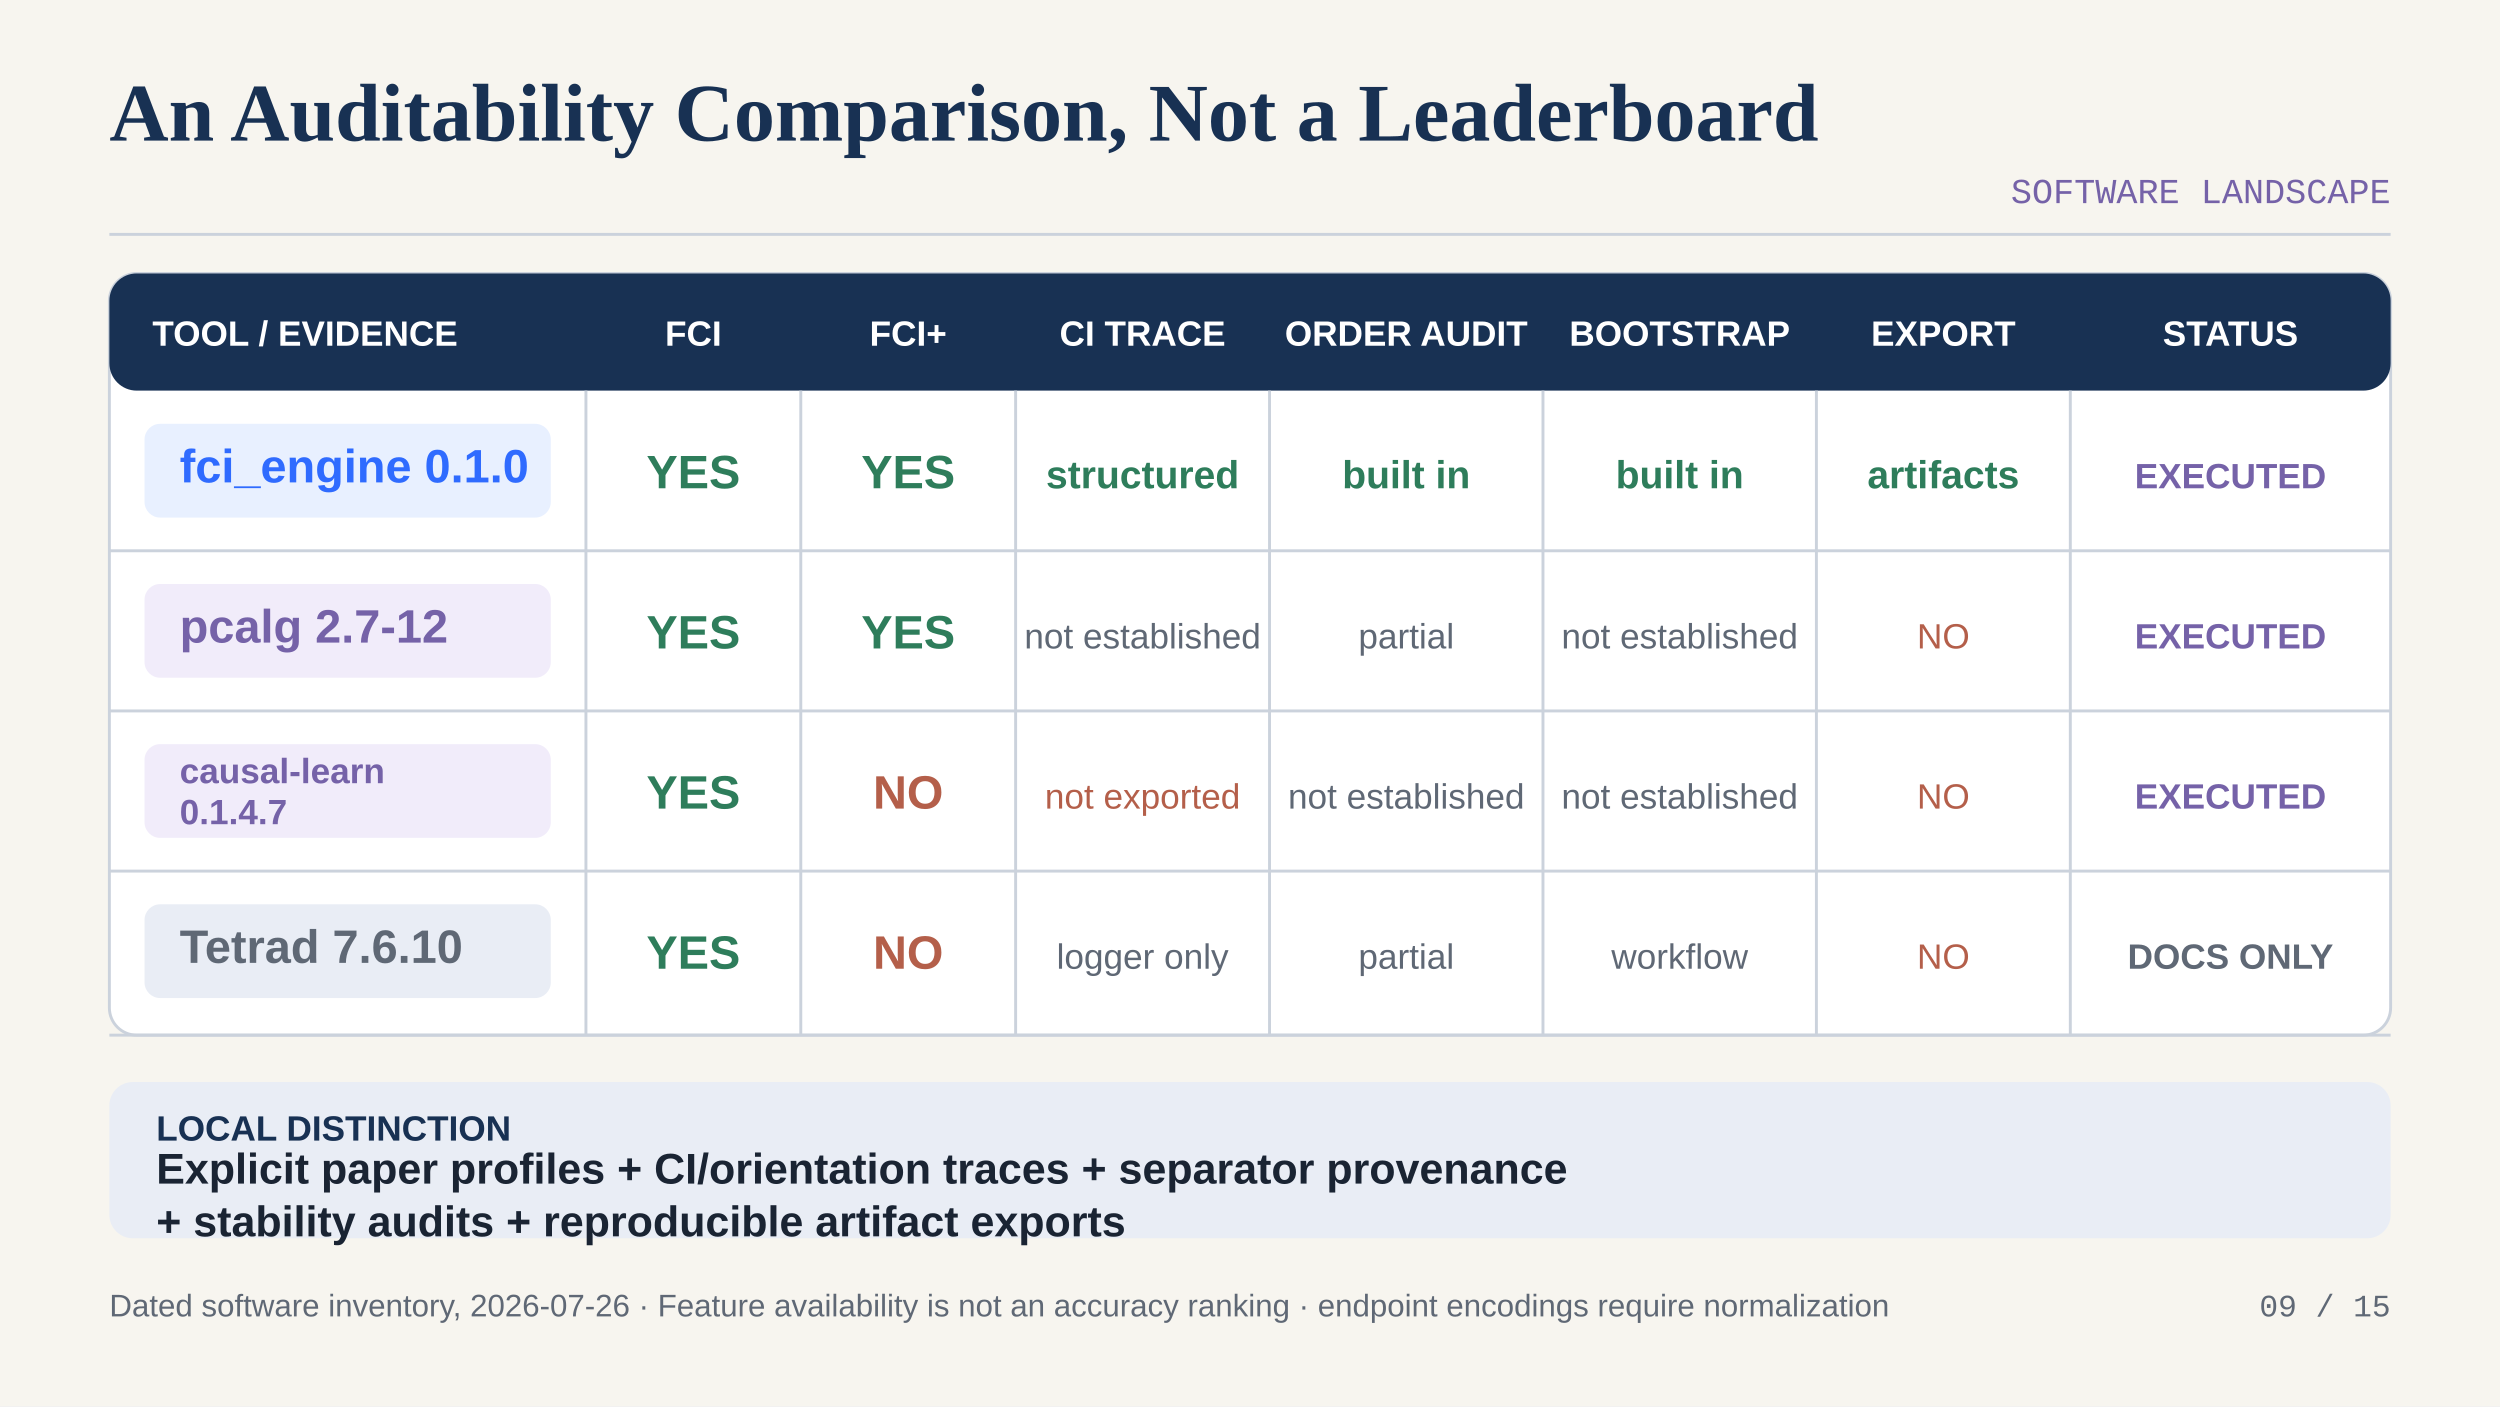
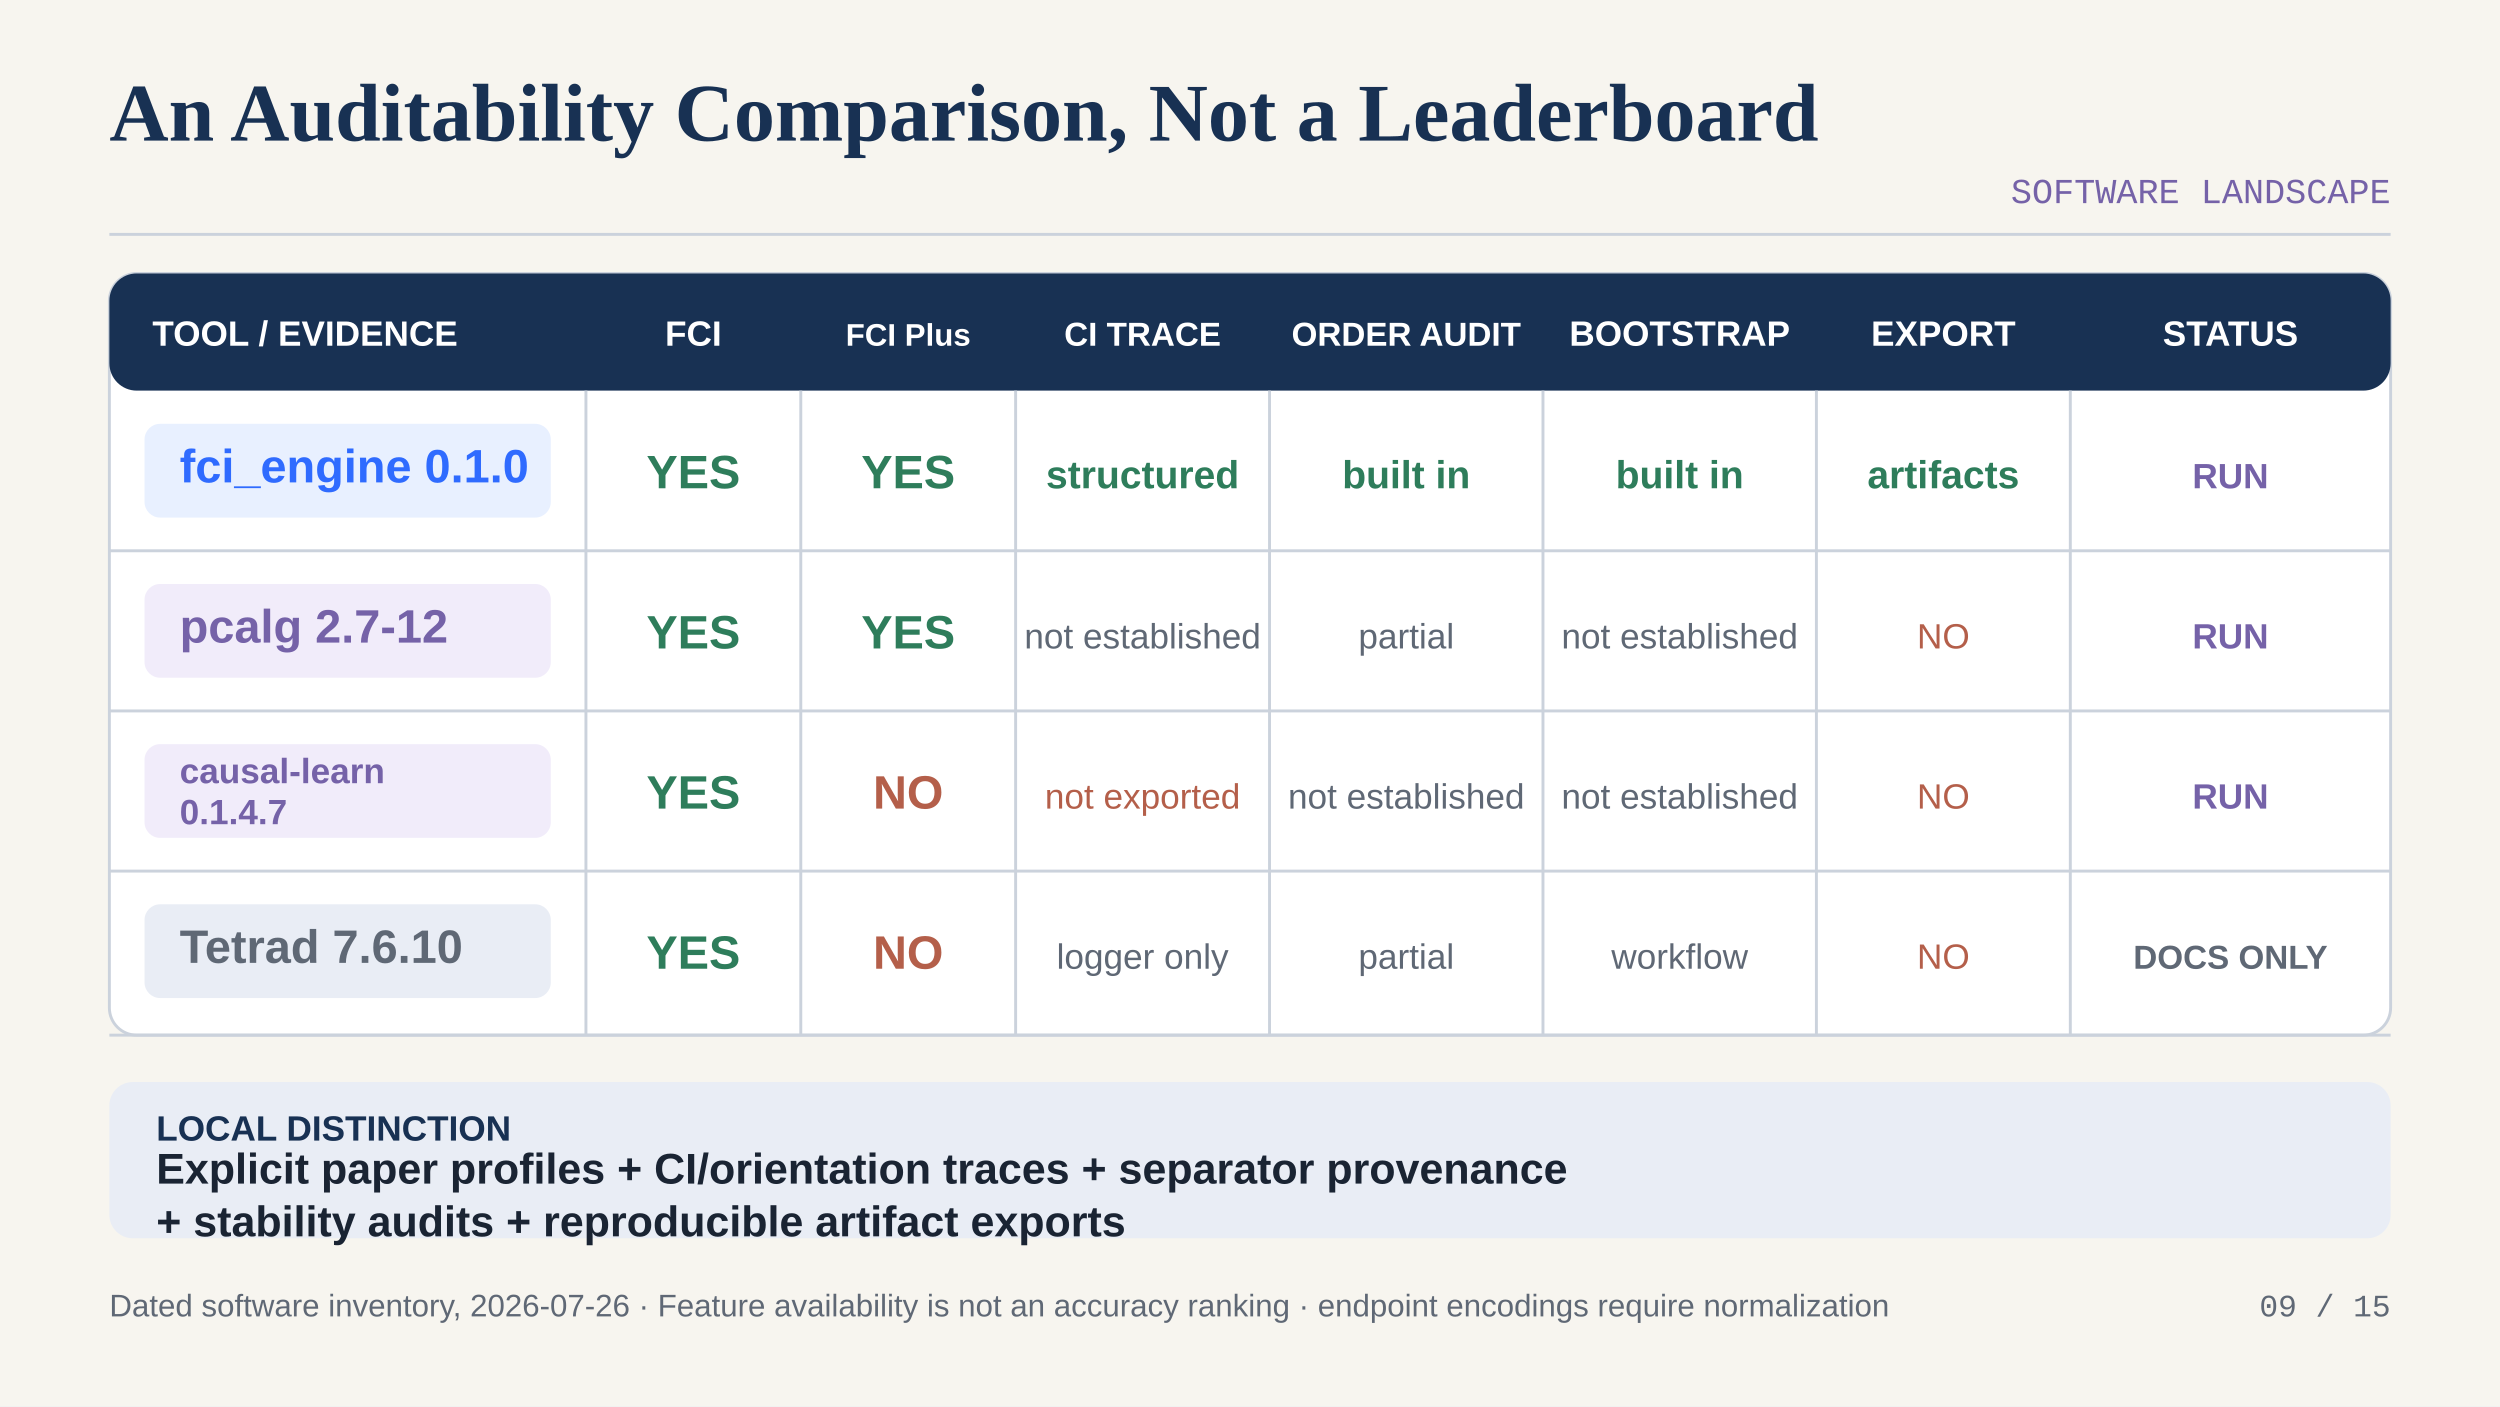
<svg xmlns="http://www.w3.org/2000/svg" viewBox="0 0 1280 720" width="1280" height="720" data-pptx-page-role="content">
  <rect id="page-background-09" data-pptx-role="background" x="0" y="0" width="1280" height="720" fill="#F7F5EF" />
  <g id="header-09" data-pptx-bounds="56 34 1168 88">
    <text x="56" y="72" font-family="Georgia, Times New Roman, serif" font-size="42" font-weight="700" fill="#183153">An Auditability Comparison, Not a Leaderboard</text>
    <text x="1224" y="104" text-anchor="end" font-family="Consolas, Courier New, monospace" font-size="18" fill="#7562A8">SOFTWARE LANDSCAPE</text>
    <line x1="56" y1="120" x2="1224" y2="120" stroke="#CBD2DC" stroke-width="1.5" />
  </g>
  <g id="feature-matrix-09" data-pptx-bounds="56 140 1168 390">
    <rect x="56" y="140" width="1168" height="390" rx="14" fill="#FFFFFF" stroke="#CBD2DC" stroke-width="1.5" />
    <rect x="56" y="140" width="1168" height="60" rx="14" fill="#183153" />
    <line x1="300" y1="200" x2="300" y2="530" stroke="#CBD2DC" stroke-width="1.5" />
    <line x1="410" y1="200" x2="410" y2="530" stroke="#CBD2DC" stroke-width="1.5" />
    <line x1="520" y1="200" x2="520" y2="530" stroke="#CBD2DC" stroke-width="1.5" />
    <line x1="650" y1="200" x2="650" y2="530" stroke="#CBD2DC" stroke-width="1.5" />
    <line x1="790" y1="200" x2="790" y2="530" stroke="#CBD2DC" stroke-width="1.5" />
    <line x1="930" y1="200" x2="930" y2="530" stroke="#CBD2DC" stroke-width="1.5" />
    <line x1="1060" y1="200" x2="1060" y2="530" stroke="#CBD2DC" stroke-width="1.5" />
    <line x1="56" y1="282" x2="1224" y2="282" stroke="#CBD2DC" stroke-width="1.5" />
    <line x1="56" y1="364" x2="1224" y2="364" stroke="#CBD2DC" stroke-width="1.5" />
    <line x1="56" y1="446" x2="1224" y2="446" stroke="#CBD2DC" stroke-width="1.5" />
    <g id="chartArea">
      <line x1="56" y1="530" x2="1224" y2="530" stroke="#CBD2DC" stroke-width="1.5" />
      <rect x="74" y="217" width="208" height="48" rx="8" fill="#E8F0FF" />
      <rect x="74" y="299" width="208" height="48" rx="8" fill="#F1ECFA" />
      <rect x="74" y="381" width="208" height="48" rx="8" fill="#F1ECFA" />
      <rect x="74" y="463" width="208" height="48" rx="8" fill="#E9EDF5" />
    </g>
    <text x="78" y="177" font-family="Arial, Helvetica, sans-serif" font-size="18" font-weight="700" fill="#FFFFFF">TOOL / EVIDENCE</text>
    <text x="355" y="177" text-anchor="middle" font-family="Arial, Helvetica, sans-serif" font-size="18" font-weight="700" fill="#FFFFFF">FCI</text>
-     <text x="465" y="177" text-anchor="middle" font-family="Arial, Helvetica, sans-serif" font-size="18" font-weight="700" fill="#FFFFFF">FCI+</text>
-     <text x="585" y="177" text-anchor="middle" font-family="Arial, Helvetica, sans-serif" font-size="18" font-weight="700" fill="#FFFFFF">CI TRACE</text>
-     <text x="720" y="177" text-anchor="middle" font-family="Arial, Helvetica, sans-serif" font-size="18" font-weight="700" fill="#FFFFFF">ORDER AUDIT</text>
+     <text x="465" y="177" data-pptx-frame="418 153 94 30" text-anchor="middle" font-family="Arial, Helvetica, sans-serif" font-size="16" font-weight="700" fill="#FFFFFF">FCI Plus</text>
+     <text x="585" y="177" data-pptx-frame="528 153 114 30" text-anchor="middle" font-family="Arial, Helvetica, sans-serif" font-size="17" font-weight="700" fill="#FFFFFF">CI TRACE</text>
+     <text x="720" y="177" data-pptx-frame="658 153 124 30" text-anchor="middle" font-family="Arial, Helvetica, sans-serif" font-size="17" font-weight="700" fill="#FFFFFF">ORDER AUDIT</text>
    <text x="860" y="177" text-anchor="middle" font-family="Arial, Helvetica, sans-serif" font-size="18" font-weight="700" fill="#FFFFFF">BOOTSTRAP</text>
    <text x="995" y="177" text-anchor="middle" font-family="Arial, Helvetica, sans-serif" font-size="18" font-weight="700" fill="#FFFFFF">EXPORT</text>
    <text x="1142" y="177" text-anchor="middle" font-family="Arial, Helvetica, sans-serif" font-size="18" font-weight="700" fill="#FFFFFF">STATUS</text>
    <text x="92" y="247" font-family="Arial, Helvetica, sans-serif" font-size="24" font-weight="700" fill="#2F6BFF">fci_engine 0.1.0</text>
    <text x="92" y="329" font-family="Arial, Helvetica, sans-serif" font-size="24" font-weight="700" fill="#7562A8">pcalg 2.7-12</text>
    <text x="92" y="401" font-family="Arial, Helvetica, sans-serif" font-size="18" font-weight="700" fill="#7562A8">causal-learn<tspan x="92" dy="21">0.1.4.7</tspan>
    </text>
    <text x="92" y="493" font-family="Arial, Helvetica, sans-serif" font-size="24" font-weight="700" fill="#5F6875">Tetrad 7.6.10</text>
    <text x="355" y="250" text-anchor="middle" font-family="Arial, Helvetica, sans-serif" font-size="24" font-weight="700" fill="#2E7D5B">YES</text>
    <text x="465" y="250" text-anchor="middle" font-family="Arial, Helvetica, sans-serif" font-size="24" font-weight="700" fill="#2E7D5B">YES</text>
    <text x="585" y="250" text-anchor="middle" font-family="Arial, Helvetica, sans-serif" font-size="20" font-weight="700" fill="#2E7D5B">structured</text>
    <text x="720" y="250" text-anchor="middle" font-family="Arial, Helvetica, sans-serif" font-size="20" font-weight="700" fill="#2E7D5B">built in</text>
    <text x="860" y="250" text-anchor="middle" font-family="Arial, Helvetica, sans-serif" font-size="20" font-weight="700" fill="#2E7D5B">built in</text>
    <text x="995" y="250" text-anchor="middle" font-family="Arial, Helvetica, sans-serif" font-size="20" font-weight="700" fill="#2E7D5B">artifacts</text>
-     <text x="1142" y="250" text-anchor="middle" font-family="Arial, Helvetica, sans-serif" font-size="18" font-weight="700" fill="#7562A8">EXECUTED</text>
+     <text x="1142" y="250" data-pptx-frame="1070 228 144 30" text-anchor="middle" font-family="Arial, Helvetica, sans-serif" font-size="18" font-weight="700" fill="#7562A8">RUN</text>
    <text x="355" y="332" text-anchor="middle" font-family="Arial, Helvetica, sans-serif" font-size="24" font-weight="700" fill="#2E7D5B">YES</text>
    <text x="465" y="332" text-anchor="middle" font-family="Arial, Helvetica, sans-serif" font-size="24" font-weight="700" fill="#2E7D5B">YES</text>
    <text x="585" y="332" text-anchor="middle" font-family="Arial, Helvetica, sans-serif" font-size="18" fill="#5F6875">not established</text>
    <text x="720" y="332" text-anchor="middle" font-family="Arial, Helvetica, sans-serif" font-size="18" fill="#5F6875">partial</text>
    <text x="860" y="332" text-anchor="middle" font-family="Arial, Helvetica, sans-serif" font-size="18" fill="#5F6875">not established</text>
    <text x="995" y="332" text-anchor="middle" font-family="Arial, Helvetica, sans-serif" font-size="18" fill="#B45F4A">NO</text>
-     <text x="1142" y="332" text-anchor="middle" font-family="Arial, Helvetica, sans-serif" font-size="18" font-weight="700" fill="#7562A8">EXECUTED</text>
+     <text x="1142" y="332" data-pptx-frame="1070 310 144 30" text-anchor="middle" font-family="Arial, Helvetica, sans-serif" font-size="18" font-weight="700" fill="#7562A8">RUN</text>
    <text x="355" y="414" text-anchor="middle" font-family="Arial, Helvetica, sans-serif" font-size="24" font-weight="700" fill="#2E7D5B">YES</text>
    <text x="465" y="414" text-anchor="middle" font-family="Arial, Helvetica, sans-serif" font-size="24" font-weight="700" fill="#B45F4A">NO</text>
    <text x="585" y="414" text-anchor="middle" font-family="Arial, Helvetica, sans-serif" font-size="18" fill="#B45F4A">not exported</text>
    <text x="720" y="414" text-anchor="middle" font-family="Arial, Helvetica, sans-serif" font-size="18" fill="#5F6875">not established</text>
    <text x="860" y="414" text-anchor="middle" font-family="Arial, Helvetica, sans-serif" font-size="18" fill="#5F6875">not established</text>
    <text x="995" y="414" text-anchor="middle" font-family="Arial, Helvetica, sans-serif" font-size="18" fill="#B45F4A">NO</text>
-     <text x="1142" y="414" text-anchor="middle" font-family="Arial, Helvetica, sans-serif" font-size="18" font-weight="700" fill="#7562A8">EXECUTED</text>
+     <text x="1142" y="414" data-pptx-frame="1070 392 144 30" text-anchor="middle" font-family="Arial, Helvetica, sans-serif" font-size="18" font-weight="700" fill="#7562A8">RUN</text>
    <text x="355" y="496" text-anchor="middle" font-family="Arial, Helvetica, sans-serif" font-size="24" font-weight="700" fill="#2E7D5B">YES</text>
    <text x="465" y="496" text-anchor="middle" font-family="Arial, Helvetica, sans-serif" font-size="24" font-weight="700" fill="#B45F4A">NO</text>
    <text x="585" y="496" text-anchor="middle" font-family="Arial, Helvetica, sans-serif" font-size="18" fill="#5F6875">logger only</text>
    <text x="720" y="496" text-anchor="middle" font-family="Arial, Helvetica, sans-serif" font-size="18" fill="#5F6875">partial</text>
    <text x="860" y="496" text-anchor="middle" font-family="Arial, Helvetica, sans-serif" font-size="18" fill="#5F6875">workflow</text>
    <text x="995" y="496" text-anchor="middle" font-family="Arial, Helvetica, sans-serif" font-size="18" fill="#B45F4A">NO</text>
-     <text x="1142" y="496" text-anchor="middle" font-family="Arial, Helvetica, sans-serif" font-size="18" font-weight="700" fill="#5F6875">DOCS ONLY</text>
+     <text x="1142" y="496" data-pptx-frame="1070 474 144 30" text-anchor="middle" font-family="Arial, Helvetica, sans-serif" font-size="17" font-weight="700" fill="#5F6875">DOCS ONLY</text>
  </g>
  <g id="distinction-09" data-pptx-bounds="56 554 1168 80">
    <rect x="56" y="554" width="1168" height="80" rx="12" fill="#E9EDF5" />
    <text x="80" y="584" font-family="Arial, Helvetica, sans-serif" font-size="18" font-weight="700" fill="#183153">LOCAL DISTINCTION</text>
    <text x="80" y="606" font-family="Arial, Helvetica, sans-serif" font-size="22" font-weight="700" fill="#1A2433">Explicit paper profiles + CI/orientation traces + separator provenance<tspan x="80" dy="27">+ stability audits + reproducible artifact exports</tspan>
    </text>
  </g>
  <g id="footer-09" data-pptx-bounds="56 649 1168 39">
    <text x="56" y="674" font-family="Arial, Helvetica, sans-serif" font-size="16" fill="#5F6875">Dated software inventory, 2026-07-26 · Feature availability is not an accuracy ranking · endpoint encodings require normalization</text>
    <text x="1224" y="674" text-anchor="end" font-family="Consolas, Courier New, monospace" font-size="16" fill="#5F6875">09 / 15</text>
  </g>
</svg>
